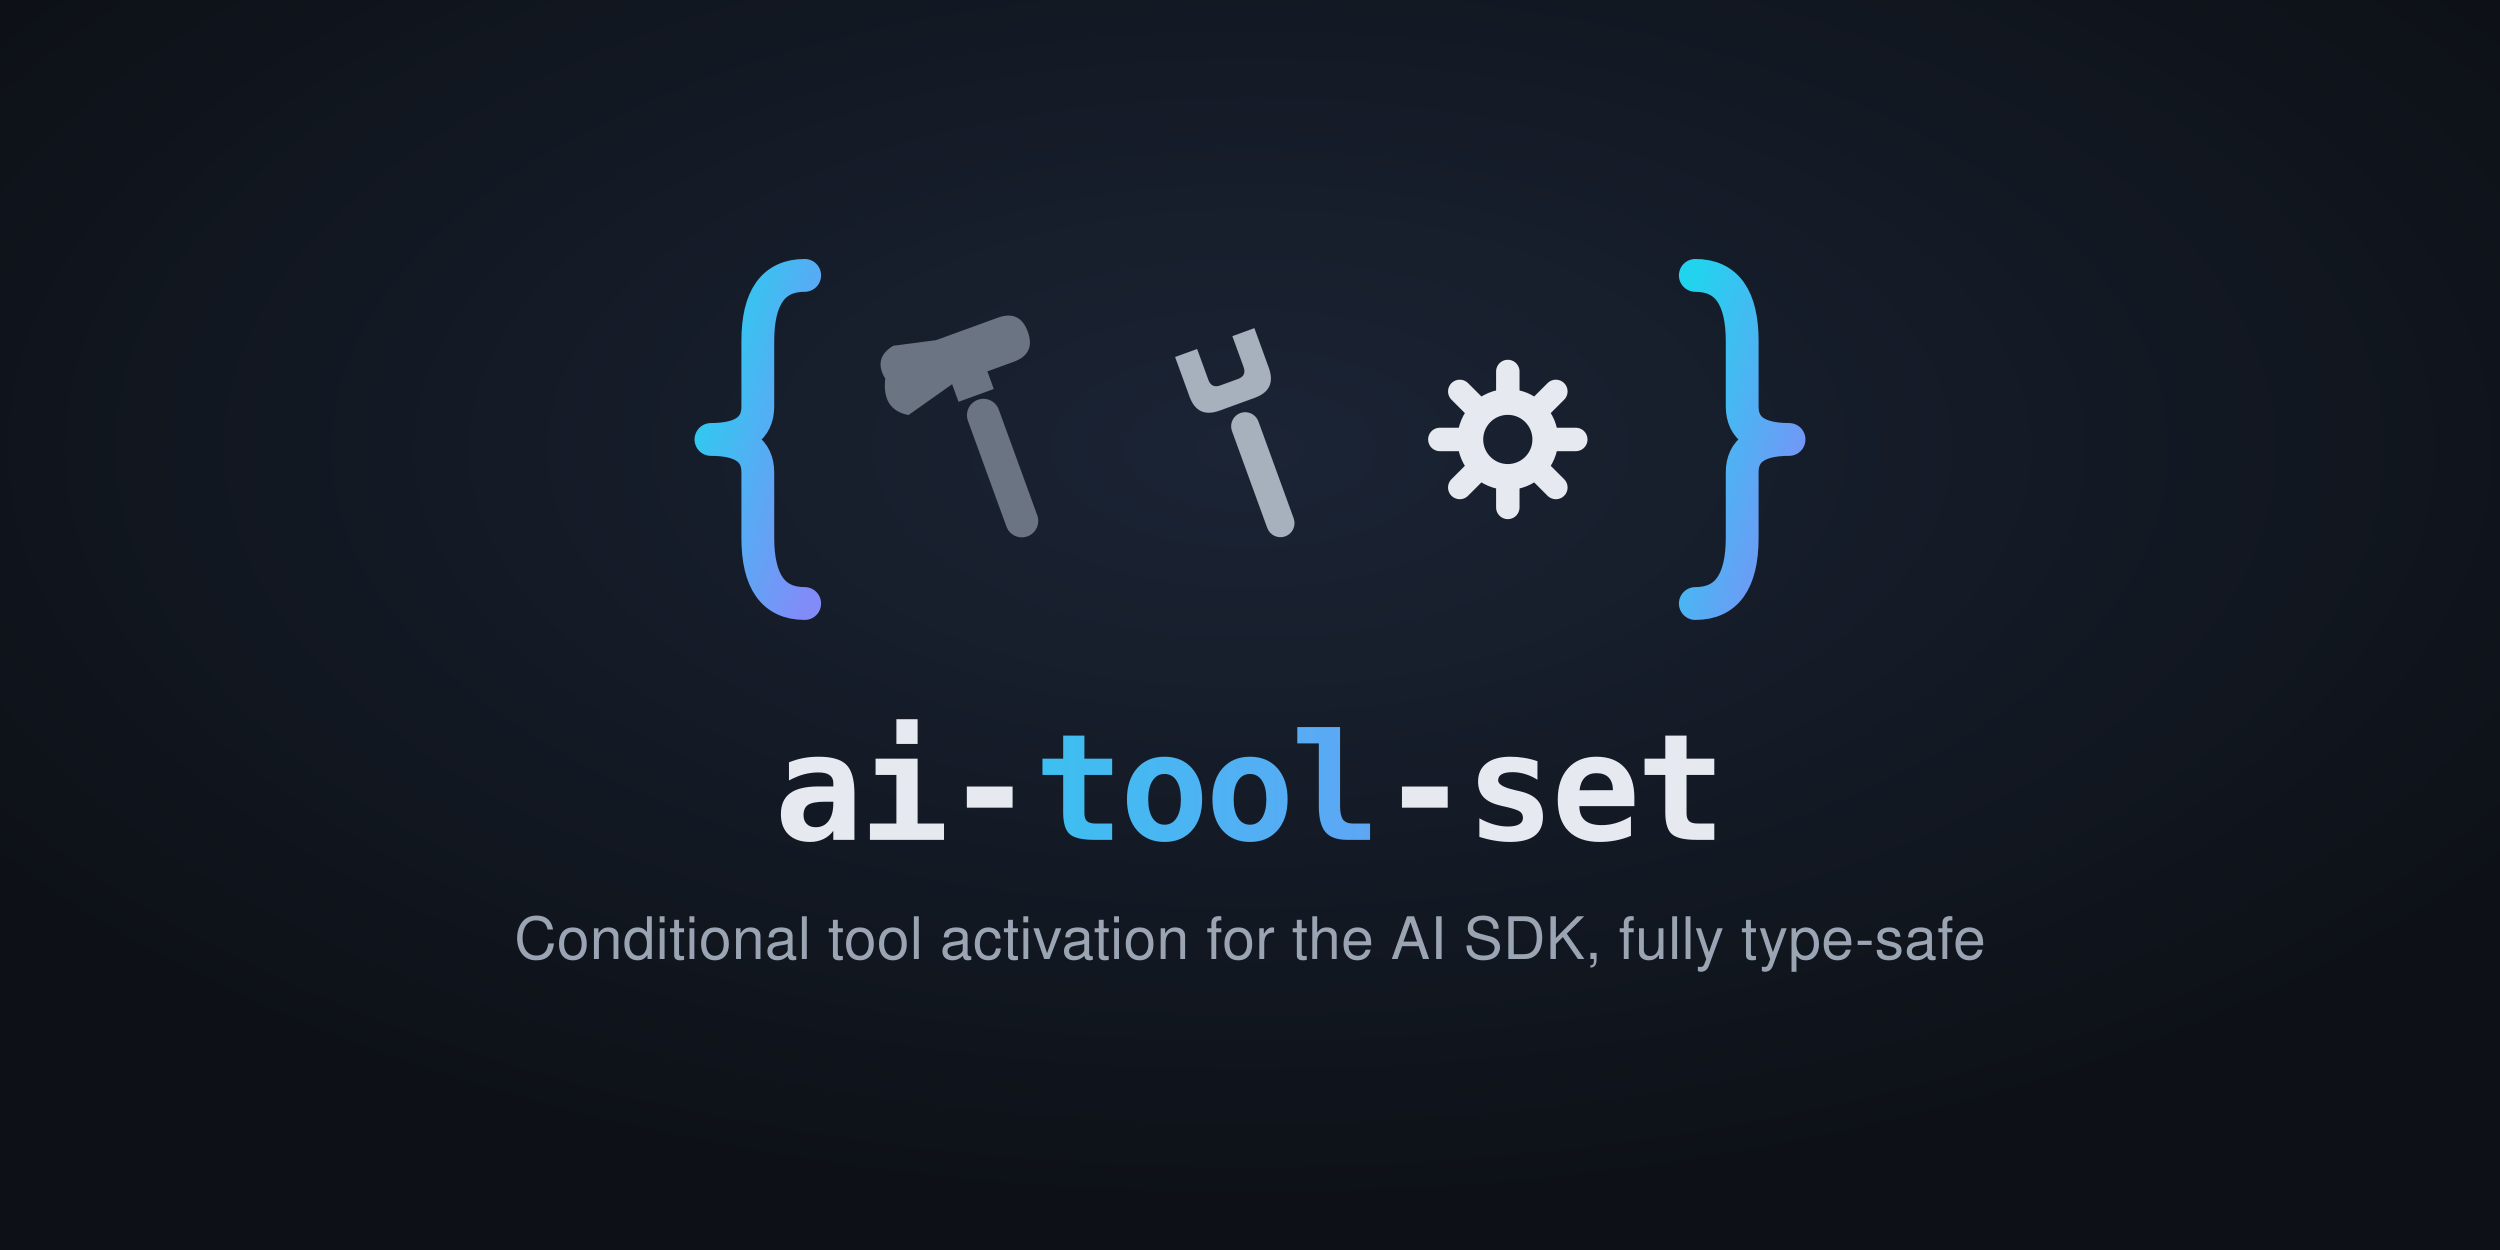
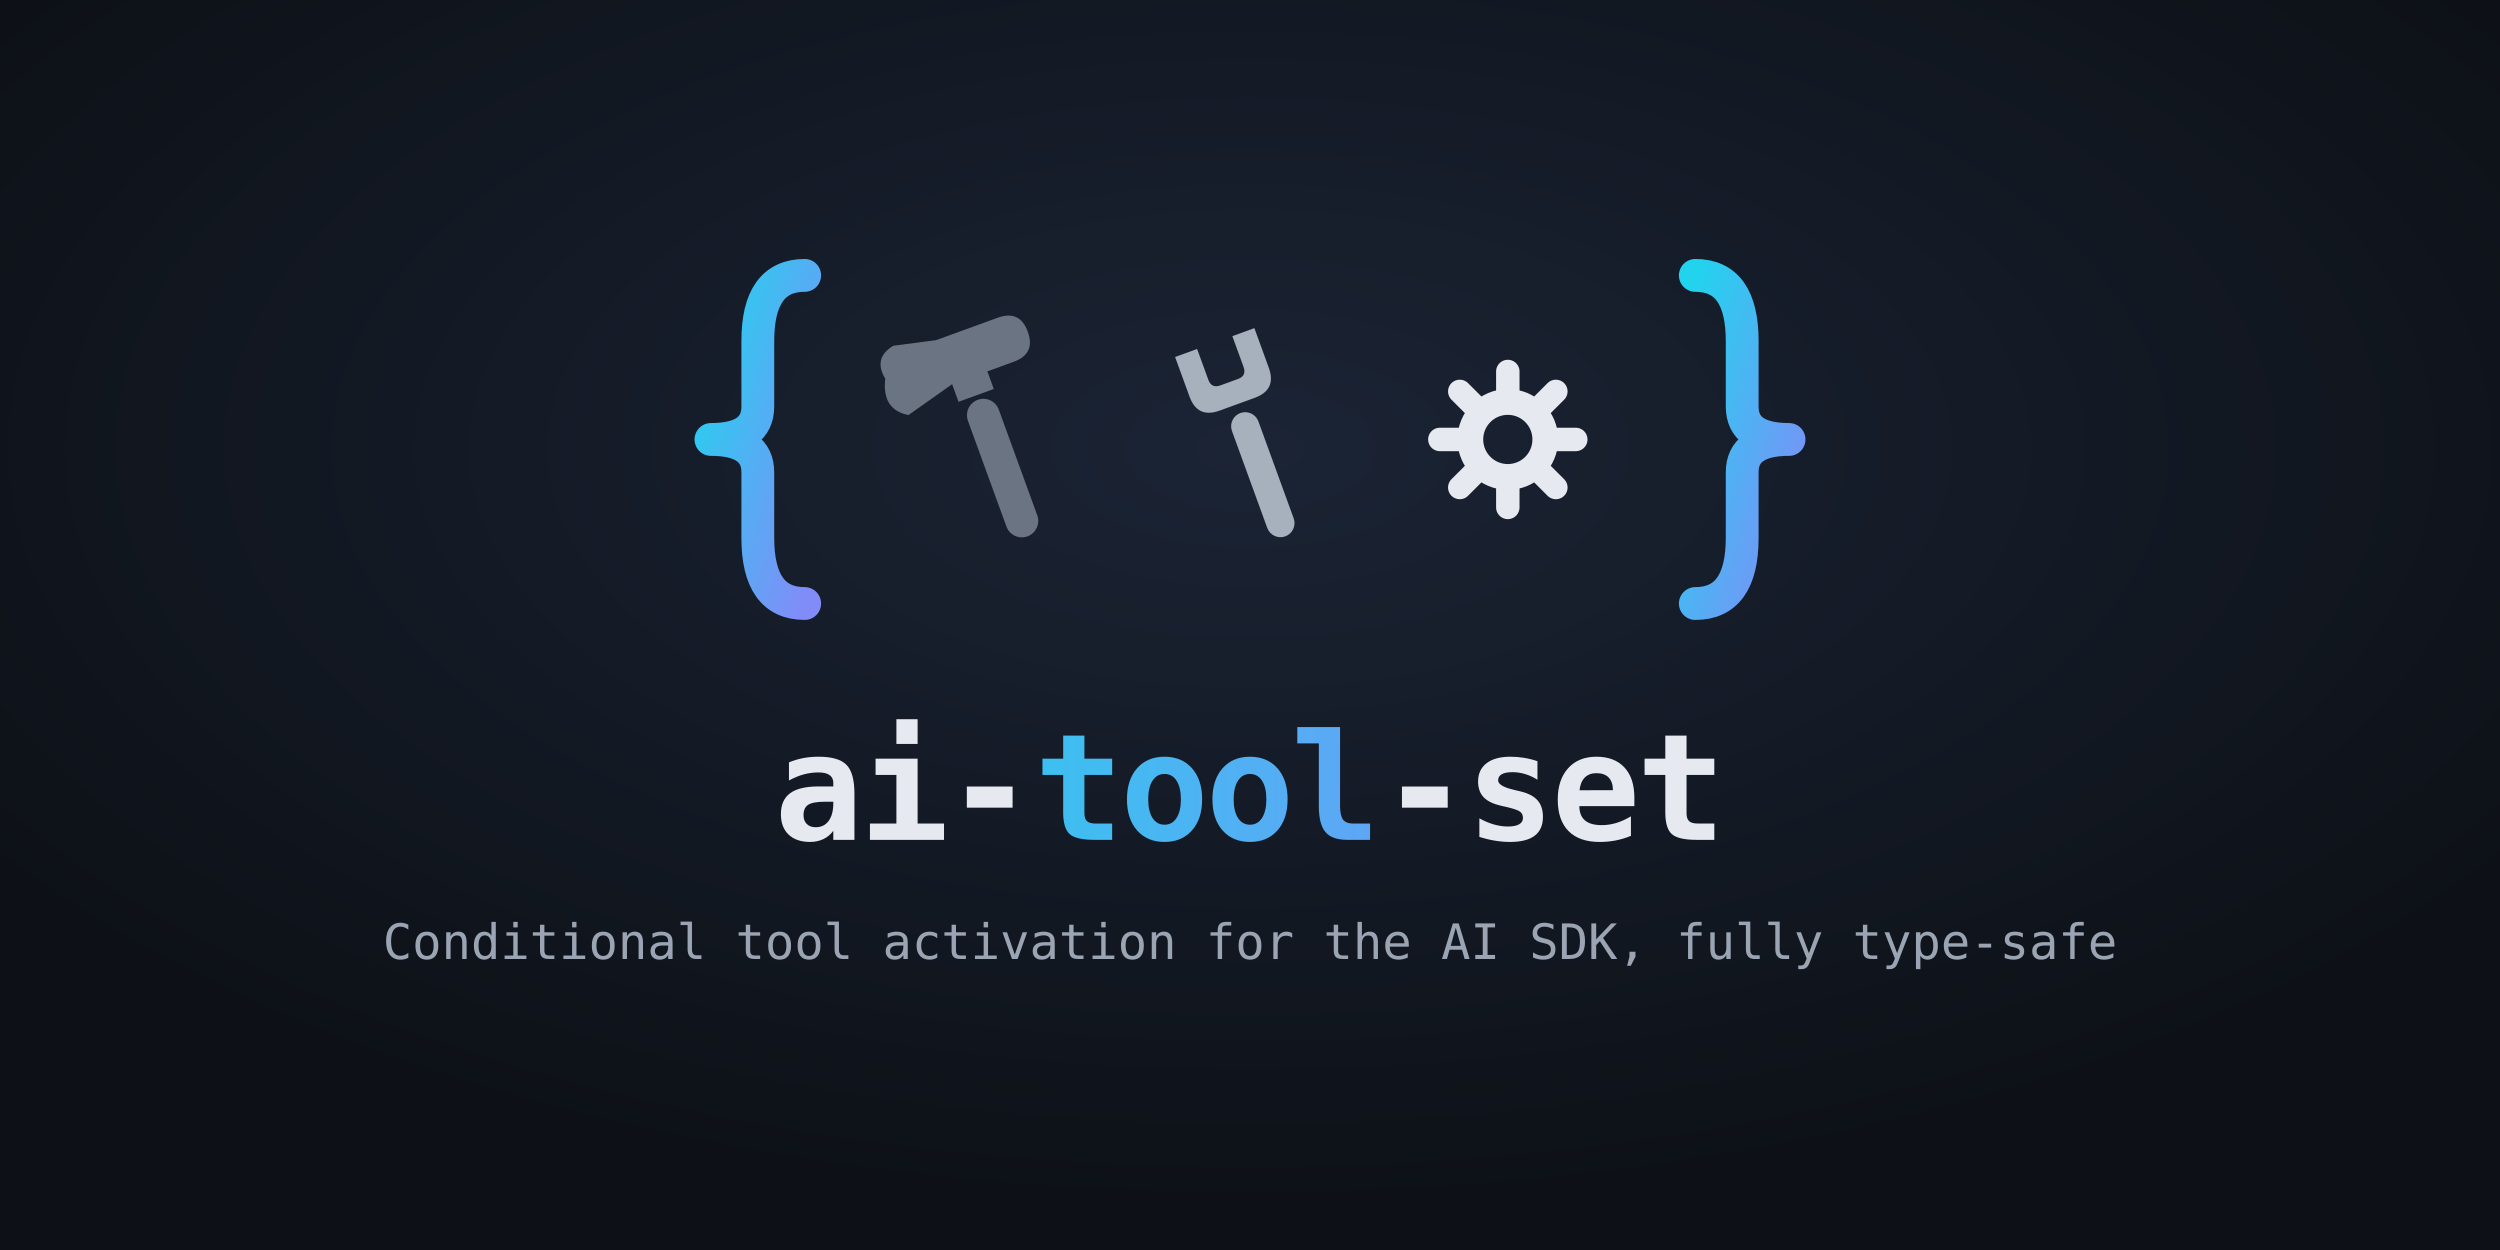
<svg xmlns="http://www.w3.org/2000/svg" width="1280" height="640" viewBox="0 0 1280 640">
  <defs>
    <linearGradient id="acc" x1="0" y1="0" x2="1" y2="1">
      <stop offset="0" stop-color="#22d3ee" />
      <stop offset="1" stop-color="#818cf8" />
    </linearGradient>
    <linearGradient id="accText" x1="0" y1="0" x2="1" y2="0">
      <stop offset="0" stop-color="#22d3ee" />
      <stop offset="1" stop-color="#818cf8" />
    </linearGradient>
    <radialGradient id="glow" cx="0.5" cy="0.36" r="0.6">
      <stop offset="0" stop-color="#1b2435" />
      <stop offset="1" stop-color="#0d1117" />
    </radialGradient>
  </defs>
  <rect width="1280" height="640" fill="#0d1117" />
  <rect width="1280" height="640" fill="url(#glow)" />
  <g transform="translate(208,93) scale(1.2)">
    <path d="M170 40 Q150 40 150 68 L150 96 Q150 110 130 110 Q150 110 150 124 L150 152 Q150 180 170 180" fill="none" stroke="url(#acc)" stroke-width="14" stroke-linecap="round" stroke-linejoin="round" />
    <path d="M550 40 Q570 40 570 68 L570 96 Q570 110 590 110 Q570 110 570 124 L570 152 Q570 180 550 180" fill="none" stroke="url(#acc)" stroke-width="14" stroke-linecap="round" stroke-linejoin="round" />
    <g transform="translate(250,110) rotate(-20)" fill="#6b7482">
      <rect x="-7" y="-18" width="14" height="62" rx="7" />
      <path d="M-34 -40 Q-40 -28 -30 -22 L-8 -28 L-8 -20 L8 -20 L8 -28 L20 -28 Q30 -28 30 -38 Q30 -48 20 -48 L-8 -48 L-26 -52 Q-36 -50 -34 -40 Z" />
    </g>
    <g transform="translate(360,110) rotate(-20)" fill="#a7b0bd">
      <rect x="-6" y="-12" width="12" height="56" rx="6" />
      <path d="M-18 -44 L-18 -26 Q-18 -16 -8 -16 L8 -16 Q18 -16 18 -26 L18 -44 L8 -44 L8 -30 Q8 -26 4 -26 L-4 -26 Q-8 -26 -8 -30 L-8 -44 Z" />
    </g>
    <g transform="translate(470,110)" stroke="#e6eaf0" fill="none" stroke-linecap="round">
      <circle r="16" stroke-width="11" />
      <g stroke-width="10">
        <line x1="0" y1="-20" x2="0" y2="-29" />
        <line x1="14.1" y1="-14.1" x2="20.5" y2="-20.5" />
        <line x1="20" y1="0" x2="29" y2="0" />
        <line x1="14.1" y1="14.1" x2="20.5" y2="20.5" />
        <line x1="0" y1="20" x2="0" y2="29" />
        <line x1="-14.1" y1="14.1" x2="-20.5" y2="20.5" />
        <line x1="-20" y1="0" x2="-29" y2="0" />
        <line x1="-14.1" y1="-14.1" x2="-20.5" y2="-20.5" />
      </g>
    </g>
  </g>
  <text x="640" y="430" text-anchor="middle" font-family="'JetBrains Mono', monospace" font-weight="700" font-size="76" letter-spacing="-2" fill="#e6eaf0">ai-<tspan fill="url(#accText)">tool</tspan>-set</text>
-   <text x="640" y="491" text-anchor="middle" font-family="Helvetica, Arial, sans-serif" font-weight="400" font-size="30" letter-spacing="0.2" fill="#9aa4b2">Conditional tool activation for the AI SDK, fully type-safe</text>
+   <text x="640" y="491" text-anchor="middle" font-family="'JetBrains Mono', monospace" font-weight="400" font-size="25" letter-spacing="0" fill="#9aa4b2">Conditional tool activation for the AI SDK, fully type-safe</text>
</svg>
